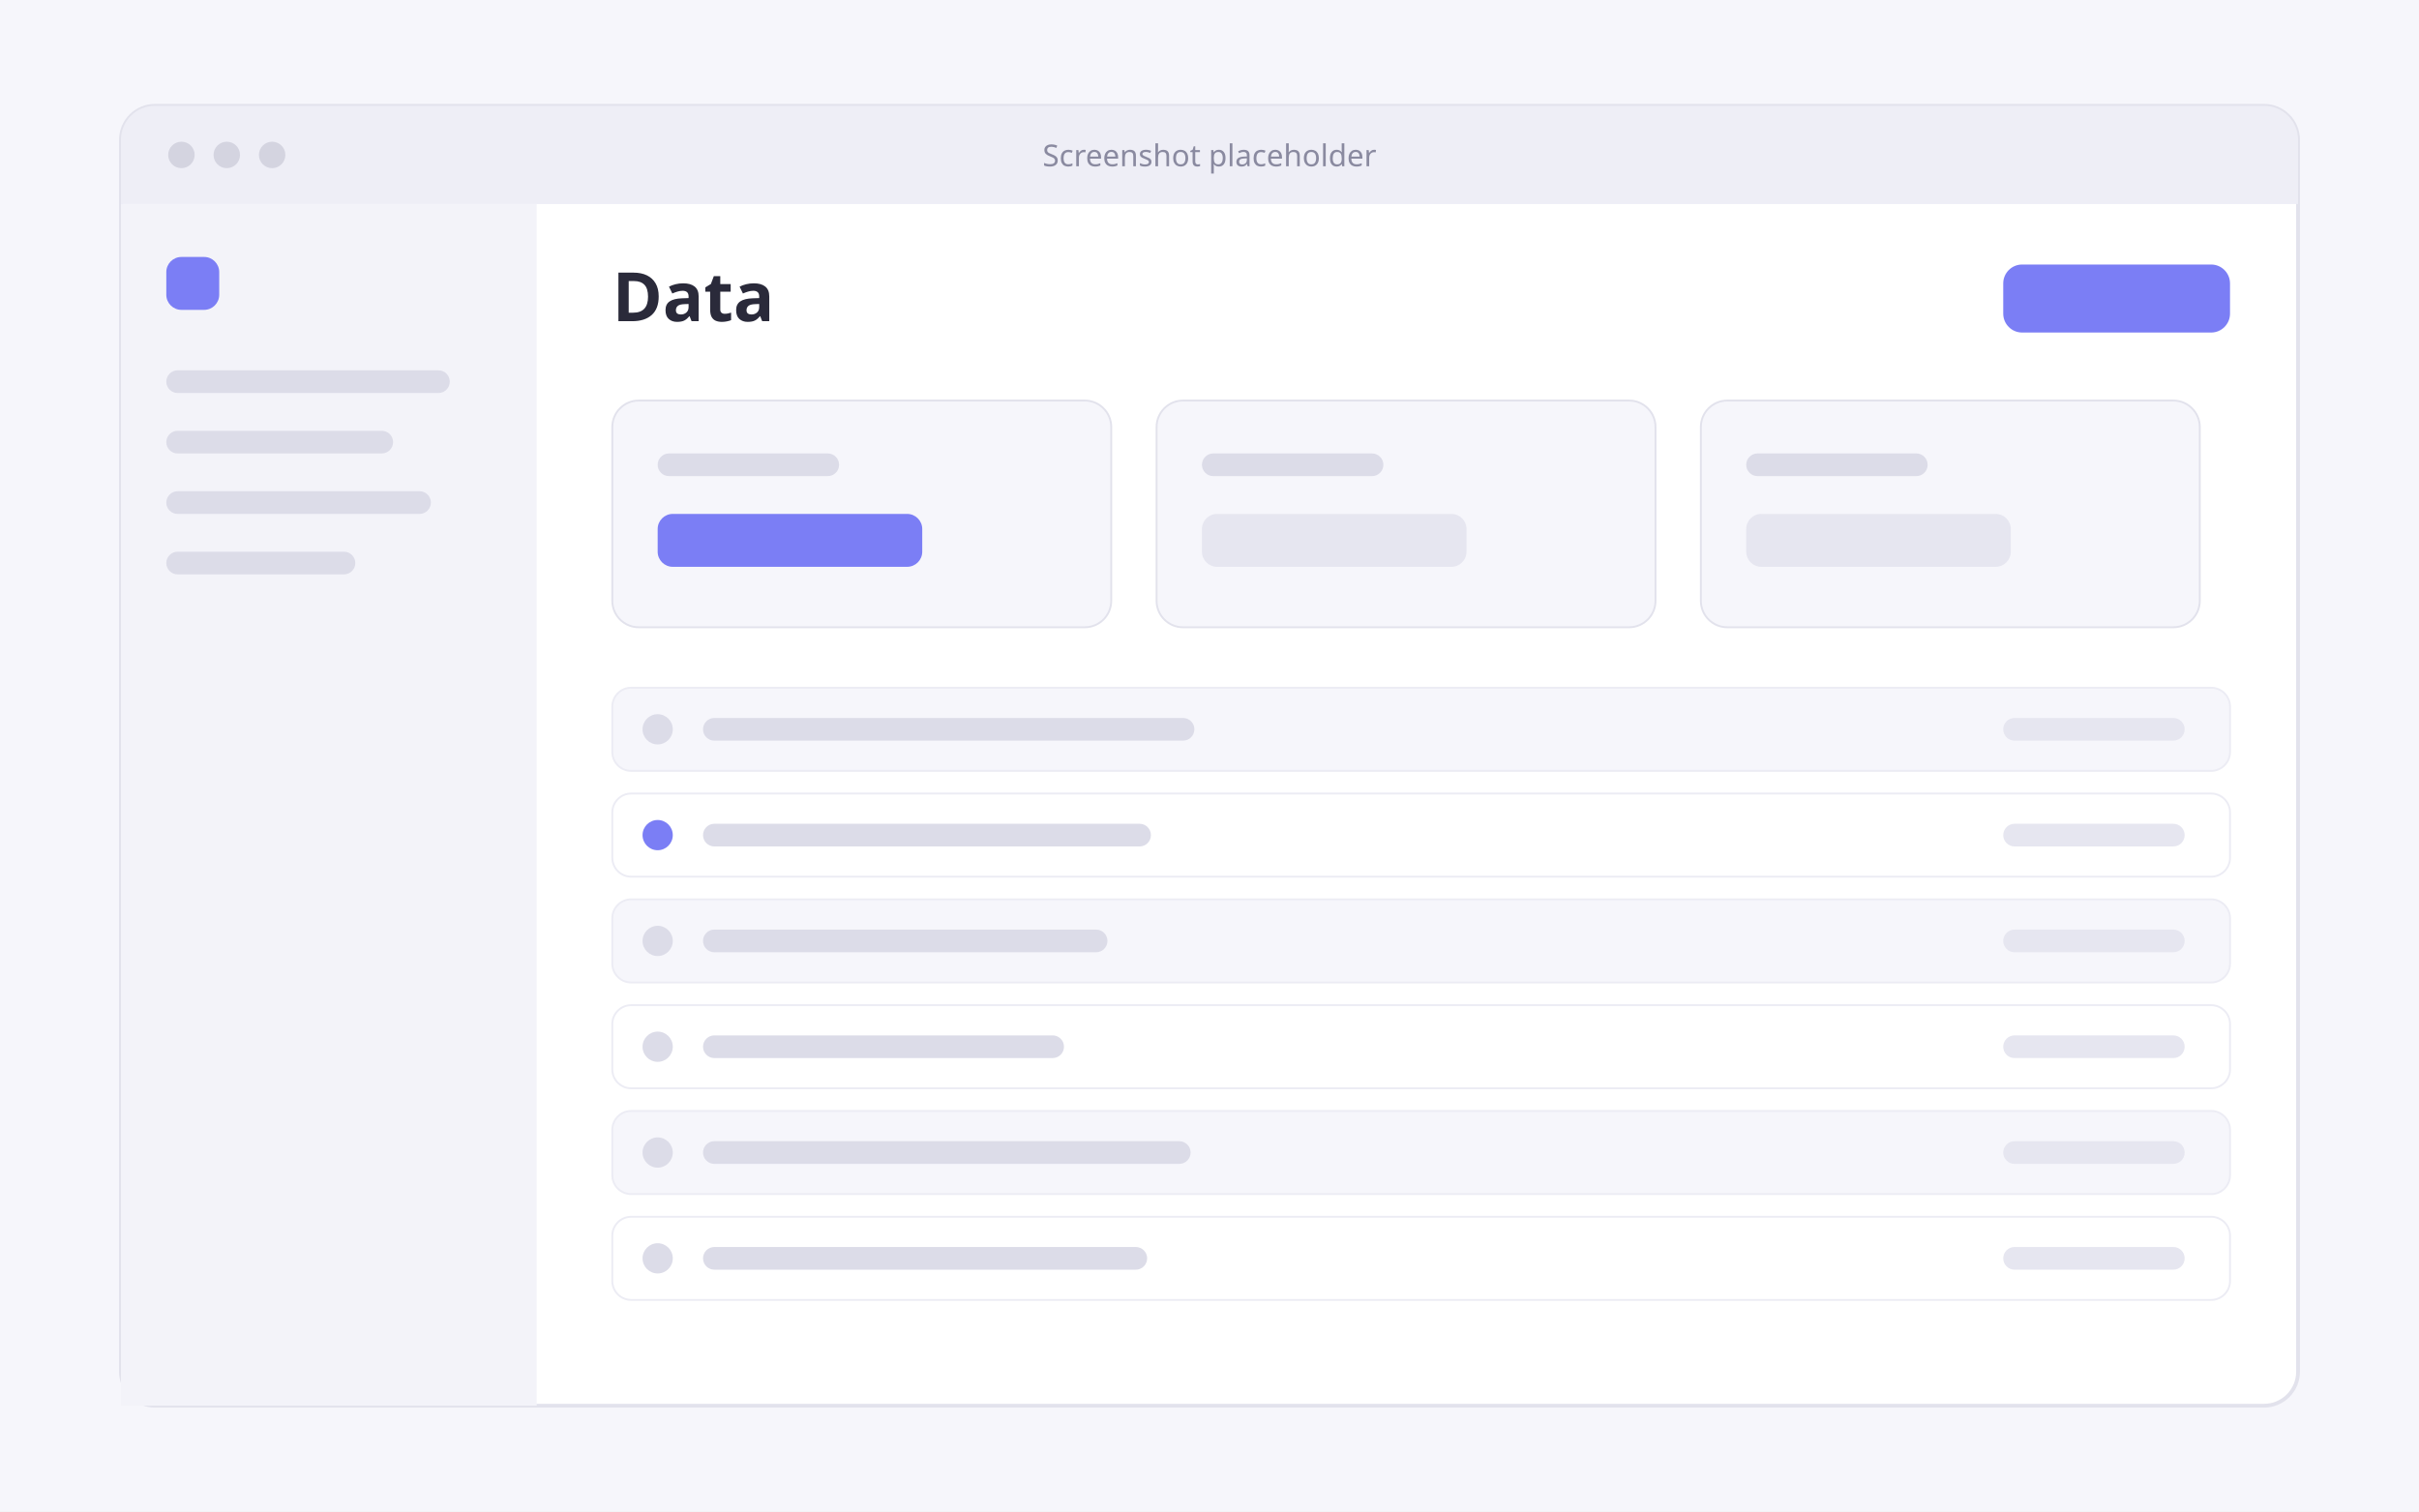
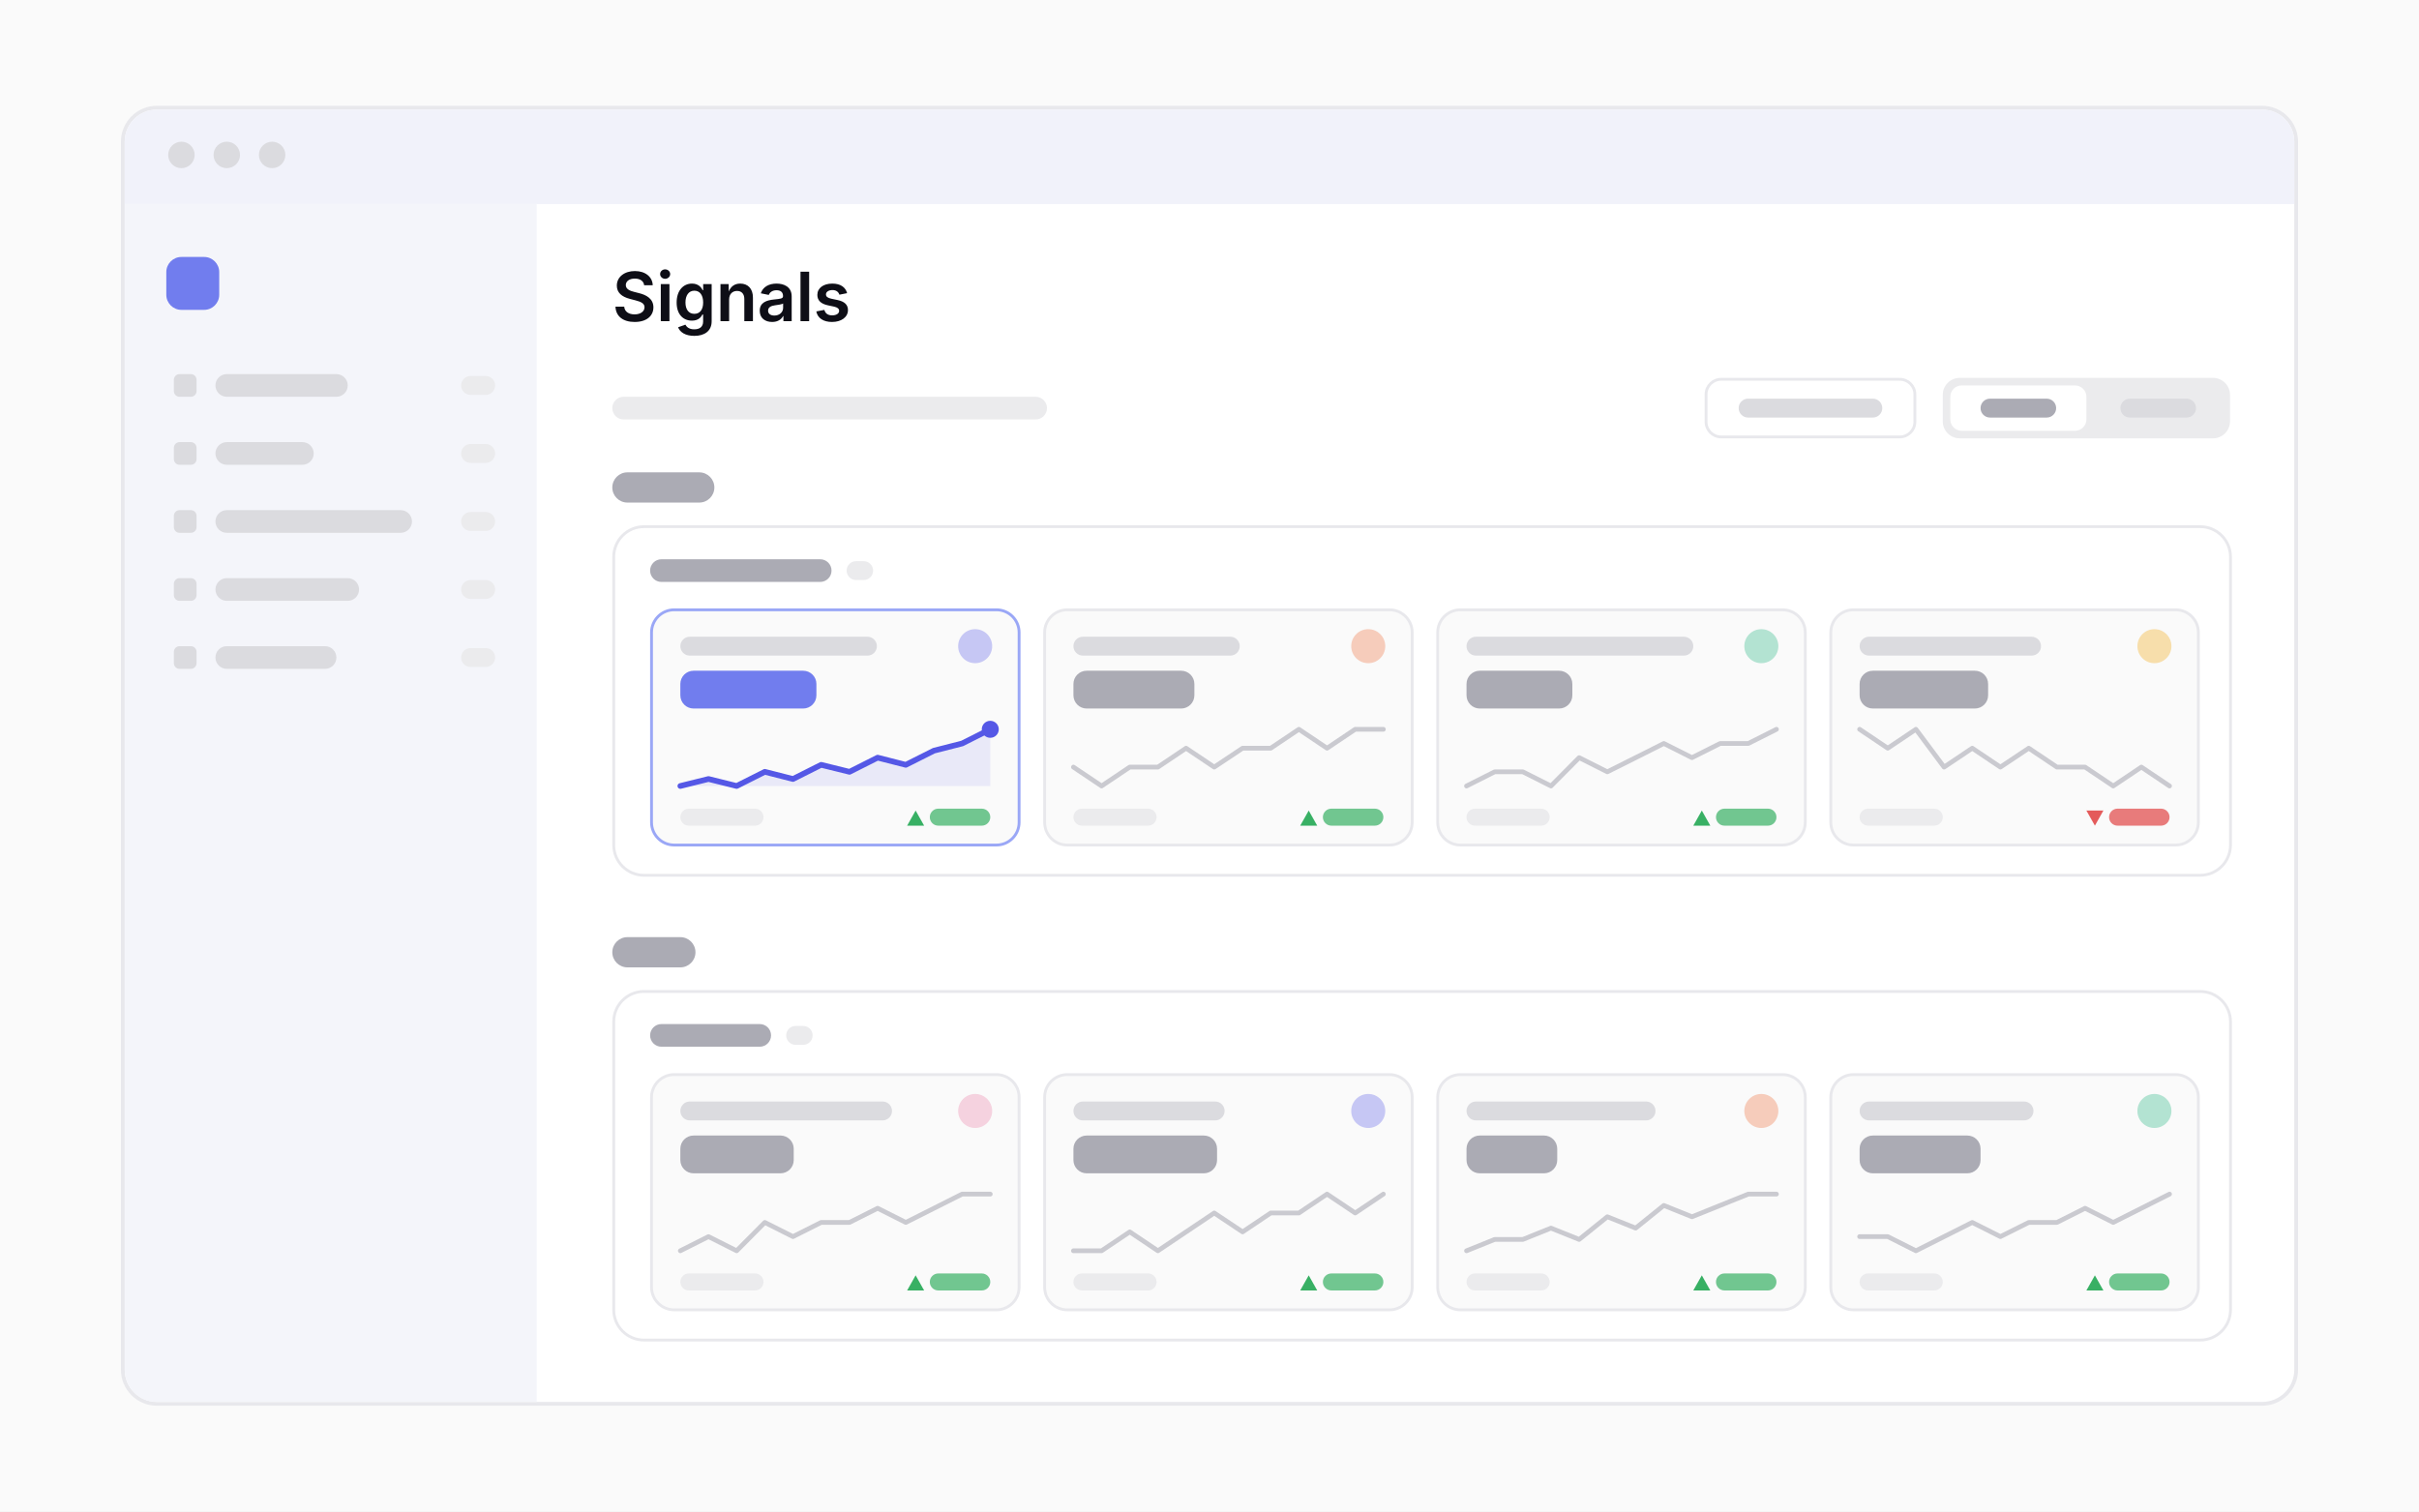
- <svg xmlns="http://www.w3.org/2000/svg" width="1280" height="800" viewBox="0 0 1280 800" role="img" aria-label="Data screenshot placeholder">
-   <rect width="1280" height="800" fill="#f6f6fb" />
-   <rect x="64" y="56" width="1152" height="688" rx="18" fill="#ffffff" stroke="#e2e2ec" stroke-width="2" />
-   <path d="M64 74a18 18 0 0 1 18-18h1116a18 18 0 0 1 18 18v34H64z" fill="#eeeef6" />
-   <circle cx="96" cy="82" r="7" fill="#d4d4e0" />
-   <circle cx="120" cy="82" r="7" fill="#d4d4e0" />
-   <circle cx="144" cy="82" r="7" fill="#d4d4e0" />
-   <text x="640" y="88" text-anchor="middle" font-family="system-ui, sans-serif" font-size="16" fill="#8a8aa0">Screenshot placeholder</text>
-   <rect x="64" y="108" width="220" height="636" fill="#f3f3f9" />
-   <rect x="88" y="136" width="28" height="28" rx="8" fill="#7b7ef5" />
-   <rect x="88" y="196" width="150" height="12" rx="6" fill="#dcdce8" />
-   <rect x="88" y="228" width="120" height="12" rx="6" fill="#dcdce8" />
-   <rect x="88" y="260" width="140" height="12" rx="6" fill="#dcdce8" />
-   <rect x="88" y="292" width="100" height="12" rx="6" fill="#dcdce8" />
-   <text x="324" y="170" font-family="system-ui, sans-serif" font-size="36" font-weight="600" fill="#2a2a3a">Data</text>
-   <rect x="1060" y="140" width="120" height="36" rx="10" fill="#7b7ef5" />
-   <rect x="324" y="212" width="264" height="120" rx="14" fill="#f6f6fb" stroke="#e2e2ec" />
-   <rect x="348" y="240" width="96" height="12" rx="6" fill="#dcdce8" />
-   <rect x="348" y="272" width="140" height="28" rx="8" fill="#7b7ef5" />
-   <rect x="612" y="212" width="264" height="120" rx="14" fill="#f6f6fb" stroke="#e2e2ec" />
-   <rect x="636" y="240" width="96" height="12" rx="6" fill="#dcdce8" />
-   <rect x="636" y="272" width="140" height="28" rx="8" fill="#e6e6f0" />
-   <rect x="900" y="212" width="264" height="120" rx="14" fill="#f6f6fb" stroke="#e2e2ec" />
-   <rect x="924" y="240" width="96" height="12" rx="6" fill="#dcdce8" />
-   <rect x="924" y="272" width="140" height="28" rx="8" fill="#e6e6f0" />
-   <rect x="324" y="364" width="856" height="44" rx="10" fill="#f6f6fb" stroke="#ececf4" />
-   <circle cx="348" cy="386" r="8" fill="#dcdce8" />
-   <rect x="372" y="380" width="260" height="12" rx="6" fill="#dcdce8" />
-   <rect x="1060" y="380" width="96" height="12" rx="6" fill="#e6e6f0" />
-   <rect x="324" y="420" width="856" height="44" rx="10" fill="#ffffff" stroke="#ececf4" />
-   <circle cx="348" cy="442" r="8" fill="#7b7ef5" />
-   <rect x="372" y="436" width="237" height="12" rx="6" fill="#dcdce8" />
-   <rect x="1060" y="436" width="96" height="12" rx="6" fill="#e6e6f0" />
-   <rect x="324" y="476" width="856" height="44" rx="10" fill="#f6f6fb" stroke="#ececf4" />
-   <circle cx="348" cy="498" r="8" fill="#dcdce8" />
-   <rect x="372" y="492" width="214" height="12" rx="6" fill="#dcdce8" />
-   <rect x="1060" y="492" width="96" height="12" rx="6" fill="#e6e6f0" />
-   <rect x="324" y="532" width="856" height="44" rx="10" fill="#ffffff" stroke="#ececf4" />
-   <circle cx="348" cy="554" r="8" fill="#dcdce8" />
-   <rect x="372" y="548" width="191" height="12" rx="6" fill="#dcdce8" />
-   <rect x="1060" y="548" width="96" height="12" rx="6" fill="#e6e6f0" />
-   <rect x="324" y="588" width="856" height="44" rx="10" fill="#f6f6fb" stroke="#ececf4" />
-   <circle cx="348" cy="610" r="8" fill="#dcdce8" />
-   <rect x="372" y="604" width="258" height="12" rx="6" fill="#dcdce8" />
-   <rect x="1060" y="604" width="96" height="12" rx="6" fill="#e6e6f0" />
-   <rect x="324" y="644" width="856" height="44" rx="10" fill="#ffffff" stroke="#ececf4" />
-   <circle cx="348" cy="666" r="8" fill="#dcdce8" />
-   <rect x="372" y="660" width="235" height="12" rx="6" fill="#dcdce8" />
-   <rect x="1060" y="660" width="96" height="12" rx="6" fill="#e6e6f0" />
+ <svg xmlns="http://www.w3.org/2000/svg" viewBox="0 0 1280 800" role="img" aria-label="Illustration of a Box's Signals, filled by Data Sync: the team's public numbers, such as package downloads and blog traffic, pulled in every day and shown as cards with the latest value and a trend line. One card stands out with a strong rise." width="1280" height="800">
+   <rect width="1280" height="800" fill="#fafafa" stroke="none" />
+   <rect x="65" y="57" width="1150" height="686" rx="18" stroke-width="2px" fill="#ffffff" stroke="#e8e8ec" />
+   <path d="M66 75a17 17 0 0 1 17-17h1114a17 17 0 0 1 17 17v33H66z" fill="#f1f2fa" stroke="none" />
+   <circle cx="96" cy="82" r="7" fill="#dbdbdf" stroke="none" />
+   <circle cx="120" cy="82" r="7" fill="#dbdbdf" stroke="none" />
+   <circle cx="144" cy="82" r="7" fill="#dbdbdf" stroke="none" />
+   <path d="M66 108h218v634H83a17 17 0 0 1-17-17z" fill="#f4f5fa" stroke="none" />
+   <rect x="88" y="136" width="28" height="28" rx="8" fill="#717dee" stroke="none" />
+   <g fill="#000000" stroke="none">
+     <g fill="#000000" stroke="none">
+       <rect x="92" y="198" width="12" height="12" rx="3" fill="#dbdbdf" stroke="none" />
+       <rect x="114" y="198" width="70" height="12" rx="6" fill="#dbdbdf" stroke="none" />
+       <rect x="244" y="199" width="18" height="10" rx="5" fill="#ebebed" stroke="none" />
+     </g>
+     <g fill="#000000" stroke="none">
+       <rect x="92" y="234" width="12" height="12" rx="3" fill="#dbdbdf" stroke="none" />
+       <rect x="114" y="234" width="52" height="12" rx="6" fill="#dbdbdf" stroke="none" />
+       <rect x="244" y="235" width="18" height="10" rx="5" fill="#ebebed" stroke="none" />
+     </g>
+     <g fill="#000000" stroke="none">
+       <rect x="92" y="270" width="12" height="12" rx="3" fill="#dbdbdf" stroke="none" />
+       <rect x="114" y="270" width="104" height="12" rx="6" fill="#dbdbdf" stroke="none" />
+       <rect x="244" y="271" width="18" height="10" rx="5" fill="#ebebed" stroke="none" />
+     </g>
+     <g fill="#000000" stroke="none">
+       <rect x="92" y="306" width="12" height="12" rx="3" fill="#dbdbdf" stroke="none" />
+       <rect x="114" y="306" width="76" height="12" rx="6" fill="#dbdbdf" stroke="none" />
+       <rect x="244" y="307" width="18" height="10" rx="5" fill="#ebebed" stroke="none" />
+     </g>
+     <g fill="#000000" stroke="none">
+       <rect x="92" y="342" width="12" height="12" rx="3" fill="#dbdbdf" stroke="none" />
+       <rect x="114" y="342" width="64" height="12" rx="6" fill="#dbdbdf" stroke="none" />
+       <rect x="244" y="343" width="18" height="10" rx="5" fill="#ebebed" stroke="none" />
+     </g>
+   </g>
+   <text x="324" y="170" font-size="36px" font-weight="600" letter-spacing="-0.18px" fill="#0e0e16" stroke="none" font-family="Inter, system-ui, -apple-system, sans-serif">Signals</text>
+   <rect x="324" y="210" width="230" height="12" rx="6" fill="#ebebed" stroke="none" />
+   <rect x="902.75" y="200.75" width="110.5" height="30.5" rx="8" stroke-width="1.5px" fill="#ffffff" stroke="#e8e8ec" />
+   <rect x="920" y="211" width="76" height="10" rx="5" fill="#dbdbdf" stroke="none" />
+   <rect x="1028" y="200" width="152" height="32" rx="9" fill="#ebebed" stroke="none" />
+   <rect x="1032" y="204" width="72" height="24" rx="6" fill="#ffffff" stroke="none" />
+   <rect x="1048" y="211" width="40" height="10" rx="5" fill="#ababb4" stroke="none" />
+   <rect x="1122" y="211" width="40" height="10" rx="5" fill="#dbdbdf" stroke="none" />
+   <g fill="#000000" stroke="none">
+     <rect x="324" y="250" width="54" height="16" rx="8" fill="#ababb4" stroke="none" />
+     <rect x="324.75" y="278.75" width="855.5" height="184.5" rx="16" stroke-width="1.5px" fill="#ffffff" stroke="#e8e8ec" />
+     <rect x="344" y="296" width="96" height="12" rx="6" fill="#ababb4" stroke="none" />
+     <rect x="448" y="297" width="14" height="10" rx="5" fill="#ebebed" stroke="none" />
+     <g fill="#000000" stroke="none">
+       <rect x="344.75" y="322.75" width="194.5" height="124.5" rx="12" stroke-width="1.5px" fill="#fafafa" stroke="#9aa7f6" />
+       <rect x="360" y="337" width="104" height="10" rx="5" fill="#dbdbdf" stroke="none" />
+       <circle cx="516" cy="342" r="9" fill="#5558e6" stroke="none" fill-opacity="0.32" />
+       <rect x="360" y="355" width="72" height="20" rx="7" fill="#717dee" stroke="none" />
+       <path d="M360.0 416.0L374.9 412.3L389.8 416.0L404.7 408.5L419.6 412.3L434.5 404.8L449.5 408.5L464.4 401.0L479.3 404.8L494.2 397.3L509.1 393.5L524.0 386.0L524 416L360 416Z" fill="#5558e6" stroke="none" fill-opacity="0.1" />
+       <path d="M360.0 416.0L374.9 412.3L389.8 416.0L404.7 408.5L419.6 412.3L434.5 404.8L449.5 408.5L464.4 401.0L479.3 404.8L494.2 397.3L509.1 393.5L524.0 386.0" fill="none" stroke="#5558e6" stroke-width="3px" stroke-linecap="round" stroke-linejoin="round" />
+       <circle cx="524" cy="386" r="4.5" fill="#5558e6" stroke="none" />
+       <rect x="360" y="428" width="44" height="9" rx="4.5" fill="#ebebed" stroke="none" />
+       <path d="M480 437l4.5-8 4.5 8z" opacity="0.85" fill="#16a34a" stroke="none" />
+       <rect x="492" y="428" width="32" height="9" rx="4.5" opacity="0.6" fill="#16a34a" stroke="none" />
+     </g>
+     <g fill="#000000" stroke="none">
+       <rect x="552.75" y="322.75" width="194.5" height="124.5" rx="12" stroke-width="1.5px" fill="#fafafa" stroke="#e8e8ec" />
+       <rect x="568" y="337" width="88" height="10" rx="5" fill="#dbdbdf" stroke="none" />
+       <circle cx="724" cy="342" r="9" fill="#eb6834" stroke="none" fill-opacity="0.32" />
+       <rect x="568" y="355" width="64" height="20" rx="7" fill="#ababb4" stroke="none" />
+       <path d="M568.0 406.0L582.9 416.0L597.8 406.0L612.7 406.0L627.6 396.0L642.5 406.0L657.5 396.0L672.4 396.0L687.3 386.0L702.2 396.0L717.1 386.0L732.0 386.0" fill="none" stroke="#cacad0" stroke-width="2.5px" stroke-linecap="round" stroke-linejoin="round" />
+       <rect x="568" y="428" width="44" height="9" rx="4.5" fill="#ebebed" stroke="none" />
+       <path d="M688 437l4.5-8 4.5 8z" opacity="0.85" fill="#16a34a" stroke="none" />
+       <rect x="700" y="428" width="32" height="9" rx="4.5" opacity="0.6" fill="#16a34a" stroke="none" />
+     </g>
+     <g fill="#000000" stroke="none">
+       <rect x="760.75" y="322.75" width="194.5" height="124.5" rx="12" stroke-width="1.5px" fill="#fafafa" stroke="#e8e8ec" />
+       <rect x="776" y="337" width="120" height="10" rx="5" fill="#dbdbdf" stroke="none" />
+       <circle cx="932" cy="342" r="9" fill="#1baf7a" stroke="none" fill-opacity="0.32" />
+       <rect x="776" y="355" width="56" height="20" rx="7" fill="#ababb4" stroke="none" />
+       <path d="M776.0 416.0L790.9 408.5L805.8 408.5L820.7 416.0L835.6 401.0L850.5 408.5L865.5 401.0L880.4 393.5L895.3 401.0L910.2 393.5L925.1 393.5L940.0 386.0" fill="none" stroke="#cacad0" stroke-width="2.5px" stroke-linecap="round" stroke-linejoin="round" />
+       <rect x="776" y="428" width="44" height="9" rx="4.5" fill="#ebebed" stroke="none" />
+       <path d="M896 437l4.5-8 4.5 8z" opacity="0.85" fill="#16a34a" stroke="none" />
+       <rect x="908" y="428" width="32" height="9" rx="4.5" opacity="0.6" fill="#16a34a" stroke="none" />
+     </g>
+     <g fill="#000000" stroke="none">
+       <rect x="968.75" y="322.75" width="194.5" height="124.5" rx="12" stroke-width="1.5px" fill="#fafafa" stroke="#e8e8ec" />
+       <rect x="984" y="337" width="96" height="10" rx="5" fill="#dbdbdf" stroke="none" />
+       <circle cx="1140" cy="342" r="9" fill="#eda100" stroke="none" fill-opacity="0.32" />
+       <rect x="984" y="355" width="68" height="20" rx="7" fill="#ababb4" stroke="none" />
+       <path d="M984.0 386.0L998.9 396.0L1013.8 386.0L1028.7 406.0L1043.6 396.0L1058.5 406.0L1073.5 396.0L1088.4 406.0L1103.3 406.0L1118.2 416.0L1133.1 406.0L1148.0 416.0" fill="none" stroke="#cacad0" stroke-width="2.5px" stroke-linecap="round" stroke-linejoin="round" />
+       <rect x="984" y="428" width="44" height="9" rx="4.5" fill="#ebebed" stroke="none" />
+       <path d="M1104 429l4.5 8 4.5-8z" opacity="0.75" fill="#dc2626" stroke="none" />
+       <rect x="1116" y="428" width="32" height="9" rx="4.5" opacity="0.6" fill="#dc2626" stroke="none" />
+     </g>
+   </g>
+   <g fill="#000000" stroke="none">
+     <rect x="324" y="496" width="44" height="16" rx="8" fill="#ababb4" stroke="none" />
+     <rect x="324.75" y="524.75" width="855.5" height="184.5" rx="16" stroke-width="1.5px" fill="#ffffff" stroke="#e8e8ec" />
+     <rect x="344" y="542" width="64" height="12" rx="6" fill="#ababb4" stroke="none" />
+     <rect x="416" y="543" width="14" height="10" rx="5" fill="#ebebed" stroke="none" />
+     <g fill="#000000" stroke="none">
+       <rect x="344.75" y="568.75" width="194.5" height="124.5" rx="12" stroke-width="1.5px" fill="#fafafa" stroke="#e8e8ec" />
+       <rect x="360" y="583" width="112" height="10" rx="5" fill="#dbdbdf" stroke="none" />
+       <circle cx="516" cy="588" r="9" fill="#e87ba4" stroke="none" fill-opacity="0.32" />
+       <rect x="360" y="601" width="60" height="20" rx="7" fill="#ababb4" stroke="none" />
+       <path d="M360.0 662.0L374.9 654.5L389.8 662.0L404.7 647.0L419.6 654.5L434.5 647.0L449.5 647.0L464.4 639.5L479.3 647.0L494.2 639.5L509.1 632.0L524.0 632.0" fill="none" stroke="#cacad0" stroke-width="2.5px" stroke-linecap="round" stroke-linejoin="round" />
+       <rect x="360" y="674" width="44" height="9" rx="4.5" fill="#ebebed" stroke="none" />
+       <path d="M480 683l4.5-8 4.5 8z" opacity="0.85" fill="#16a34a" stroke="none" />
+       <rect x="492" y="674" width="32" height="9" rx="4.5" opacity="0.6" fill="#16a34a" stroke="none" />
+     </g>
+     <g fill="#000000" stroke="none">
+       <rect x="552.75" y="568.75" width="194.5" height="124.5" rx="12" stroke-width="1.5px" fill="#fafafa" stroke="#e8e8ec" />
+       <rect x="568" y="583" width="80" height="10" rx="5" fill="#dbdbdf" stroke="none" />
+       <circle cx="724" cy="588" r="9" fill="#5558e6" stroke="none" fill-opacity="0.32" />
+       <rect x="568" y="601" width="76" height="20" rx="7" fill="#ababb4" stroke="none" />
+       <path d="M568.0 662.0L582.9 662.0L597.8 652.0L612.7 662.0L627.6 652.0L642.5 642.0L657.5 652.0L672.4 642.0L687.3 642.0L702.2 632.0L717.1 642.0L732.0 632.0" fill="none" stroke="#cacad0" stroke-width="2.5px" stroke-linecap="round" stroke-linejoin="round" />
+       <rect x="568" y="674" width="44" height="9" rx="4.5" fill="#ebebed" stroke="none" />
+       <path d="M688 683l4.5-8 4.5 8z" opacity="0.85" fill="#16a34a" stroke="none" />
+       <rect x="700" y="674" width="32" height="9" rx="4.5" opacity="0.6" fill="#16a34a" stroke="none" />
+     </g>
+     <g fill="#000000" stroke="none">
+       <rect x="760.75" y="568.75" width="194.5" height="124.5" rx="12" stroke-width="1.5px" fill="#fafafa" stroke="#e8e8ec" />
+       <rect x="776" y="583" width="100" height="10" rx="5" fill="#dbdbdf" stroke="none" />
+       <circle cx="932" cy="588" r="9" fill="#eb6834" stroke="none" fill-opacity="0.32" />
+       <rect x="776" y="601" width="48" height="20" rx="7" fill="#ababb4" stroke="none" />
+       <path d="M776.0 662.0L790.9 656.0L805.8 656.0L820.7 650.0L835.6 656.0L850.5 644.0L865.5 650.0L880.4 638.0L895.3 644.0L910.2 638.0L925.1 632.0L940.0 632.0" fill="none" stroke="#cacad0" stroke-width="2.5px" stroke-linecap="round" stroke-linejoin="round" />
+       <rect x="776" y="674" width="44" height="9" rx="4.5" fill="#ebebed" stroke="none" />
+       <path d="M896 683l4.5-8 4.5 8z" opacity="0.85" fill="#16a34a" stroke="none" />
+       <rect x="908" y="674" width="32" height="9" rx="4.5" opacity="0.6" fill="#16a34a" stroke="none" />
+     </g>
+     <g fill="#000000" stroke="none">
+       <rect x="968.75" y="568.75" width="194.5" height="124.5" rx="12" stroke-width="1.5px" fill="#fafafa" stroke="#e8e8ec" />
+       <rect x="984" y="583" width="92" height="10" rx="5" fill="#dbdbdf" stroke="none" />
+       <circle cx="1140" cy="588" r="9" fill="#1baf7a" stroke="none" fill-opacity="0.32" />
+       <rect x="984" y="601" width="64" height="20" rx="7" fill="#ababb4" stroke="none" />
+       <path d="M984.0 654.5L998.9 654.5L1013.8 662.0L1028.7 654.5L1043.6 647.0L1058.5 654.5L1073.5 647.0L1088.4 647.0L1103.3 639.5L1118.2 647.0L1133.1 639.5L1148.0 632.0" fill="none" stroke="#cacad0" stroke-width="2.5px" stroke-linecap="round" stroke-linejoin="round" />
+       <rect x="984" y="674" width="44" height="9" rx="4.5" fill="#ebebed" stroke="none" />
+       <path d="M1104 683l4.5-8 4.5 8z" opacity="0.85" fill="#16a34a" stroke="none" />
+       <rect x="1116" y="674" width="32" height="9" rx="4.5" opacity="0.6" fill="#16a34a" stroke="none" />
+     </g>
+   </g>
</svg>
